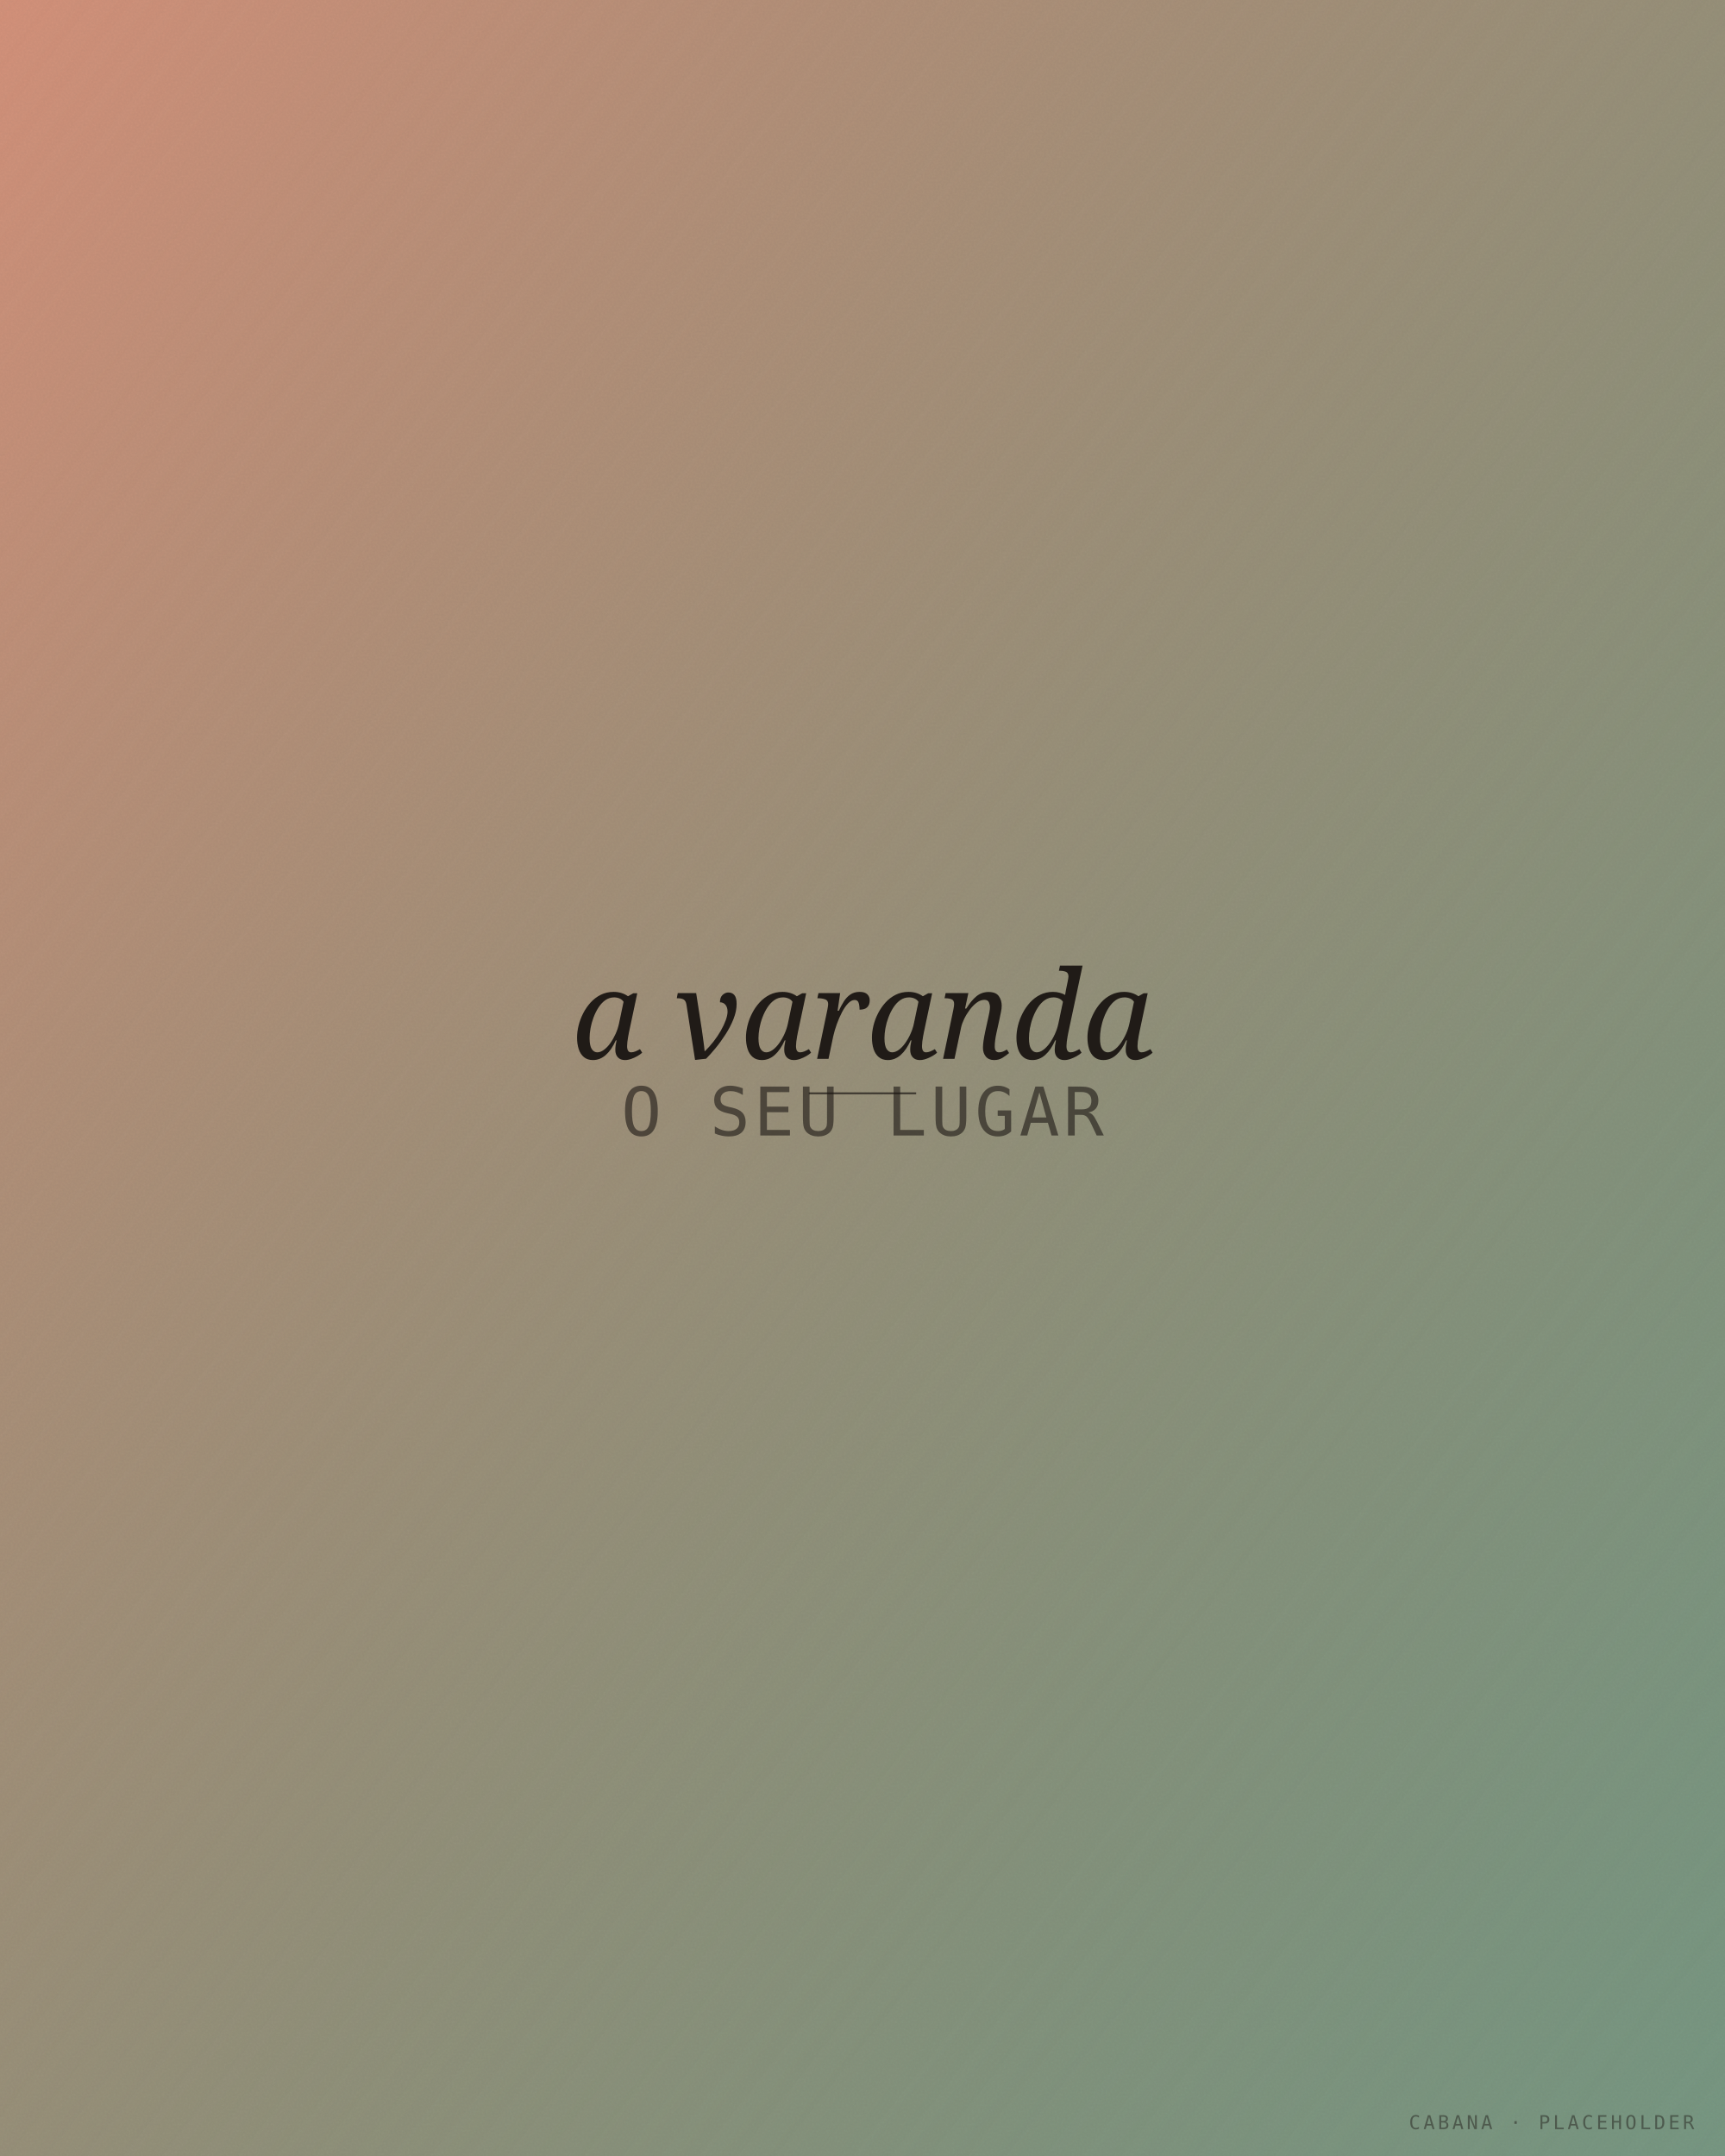
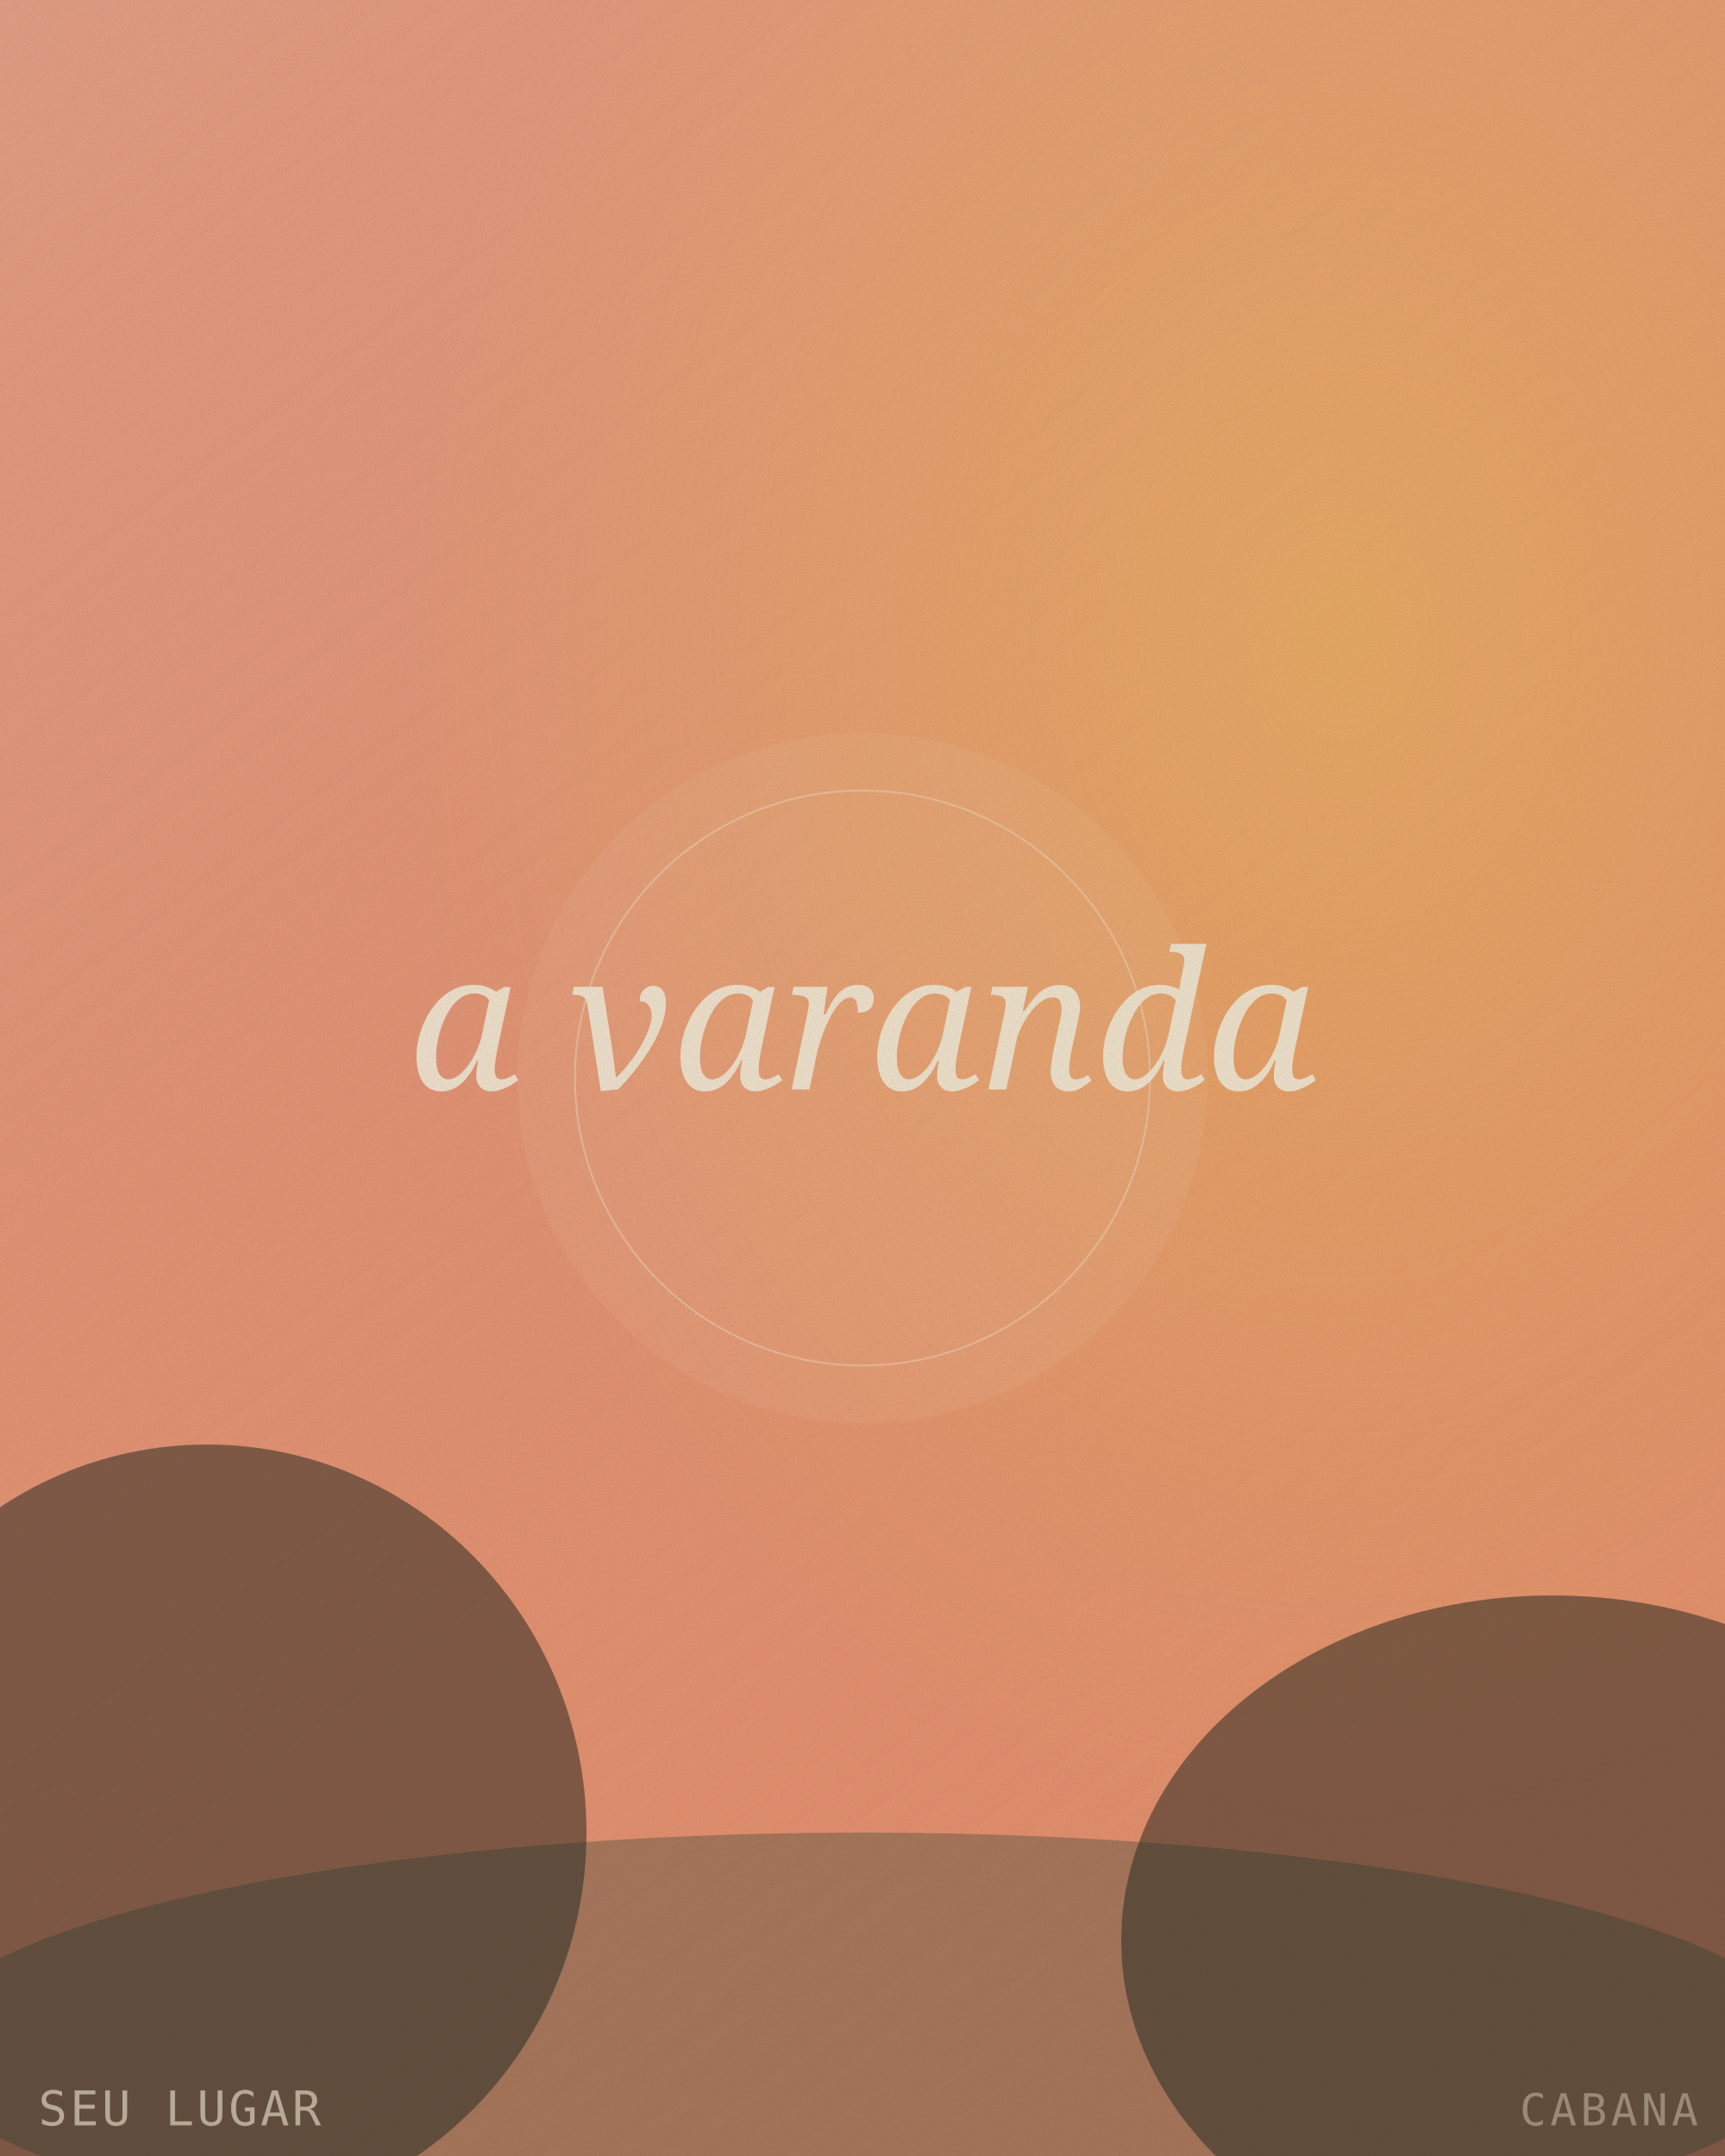
- <svg xmlns="http://www.w3.org/2000/svg" viewBox="0 0 900 1125" width="900" height="1125" role="img" aria-label="a varanda">
+ <svg xmlns="http://www.w3.org/2000/svg" viewBox="0 0 900 1125" width="900" height="1125">
  <defs>
-     <linearGradient id="g" x1="0" y1="0" x2="1" y2="1">
-       <stop offset="0%" stop-color="#D4917A" stop-opacity="1" />
-       <stop offset="100%" stop-color="#2D5F3F" stop-opacity="0.65" />
+     <linearGradient id="g" x1="0" y1="0" x2="0.6" y2="1">
+       <stop offset="0%" stop-color="#E59F85" stop-opacity="1" />
+       <stop offset="100%" stop-color="#DD6B3C" stop-opacity="0.75" />
    </linearGradient>
-     <filter id="noise">
-       <feTurbulence type="fractalNoise" baseFrequency="0.9" numOctaves="2" seed="3" />
-       <feColorMatrix values="0 0 0 0 0.1  0 0 0 0 0.08  0 0 0 0 0.06  0 0 0 0.18 0" />
+     <filter id="nz" x="0" y="0" width="100%" height="100%">
+       <feTurbulence type="fractalNoise" baseFrequency="1.2" numOctaves="2" seed="19" />
+       <feColorMatrix values="0 0 0 0 0.07  0 0 0 0 0.05  0 0 0 0 0.04  0 0 0 0.22 0" />
    </filter>
+     <radialGradient id="sun" cx="78%" cy="30%" r="55%">
+       <stop offset="0%" stop-color="#F0C454" stop-opacity="0.48" />
+       <stop offset="100%" stop-color="#F0C454" stop-opacity="0" />
+     </radialGradient>
  </defs>
  <rect width="900" height="1125" fill="url(#g)" />
-   <rect width="900" height="1125" fill="transparent" filter="url(#noise)" opacity="0.4" />
+   <rect width="900" height="1125" fill="url(#sun)" />
+   <g opacity="0.45" fill="#071510">
+     <ellipse cx="108" cy="956.25" rx="198" ry="202.5" />
+     <ellipse cx="810" cy="1012.5" rx="225" ry="180" />
+   </g>
+   <g opacity="0.30" fill="#15362A">
+     <ellipse cx="450" cy="1068.75" rx="495" ry="112.5" />
+   </g>
  <g transform="translate(450,562.5)">
-     <text text-anchor="middle" y="-10" font-family="Georgia, serif" font-size="64" font-style="italic" fill="#1A1512" opacity="0.95">a varanda</text>
-     <line x1="-28" x2="28" y1="8" y2="8" stroke="#1A1512" stroke-width="1" opacity="0.7" />
-     <text text-anchor="middle" y="30" font-family="ui-monospace, monospace" font-size="35" fill="#1A1512" opacity="0.6" letter-spacing="2">O SEU LUGAR</text>
+     <circle r="180" fill="#F0E6D1" opacity="0.08" />
+     <circle r="150" fill="none" stroke="#F0E6D1" stroke-width="1" opacity="0.4" />
+     <text text-anchor="middle" y="6" font-family="Instrument Serif, Georgia, serif" font-style="italic" font-size="100" fill="#F0E6D1" opacity="0.95">a varanda</text>
  </g>
-   <text x="884" y="1111" text-anchor="end" font-family="ui-monospace, monospace" font-size="10" fill="#1A1512" opacity="0.45" letter-spacing="1.5">CABANA · PLACEHOLDER</text>
+   <rect width="900" height="1125" filter="url(#nz)" opacity="0.6" />
+   <text x="20" y="1109" font-family="ui-monospace, monospace" font-size="25" fill="#F0E6D1" opacity="0.6" letter-spacing="1.5">SEU LUGAR</text>
+   <text x="886" y="1109" text-anchor="end" font-family="ui-monospace, monospace" font-size="23" fill="#F0E6D1" opacity="0.4" letter-spacing="2">CABANA</text>
</svg>
